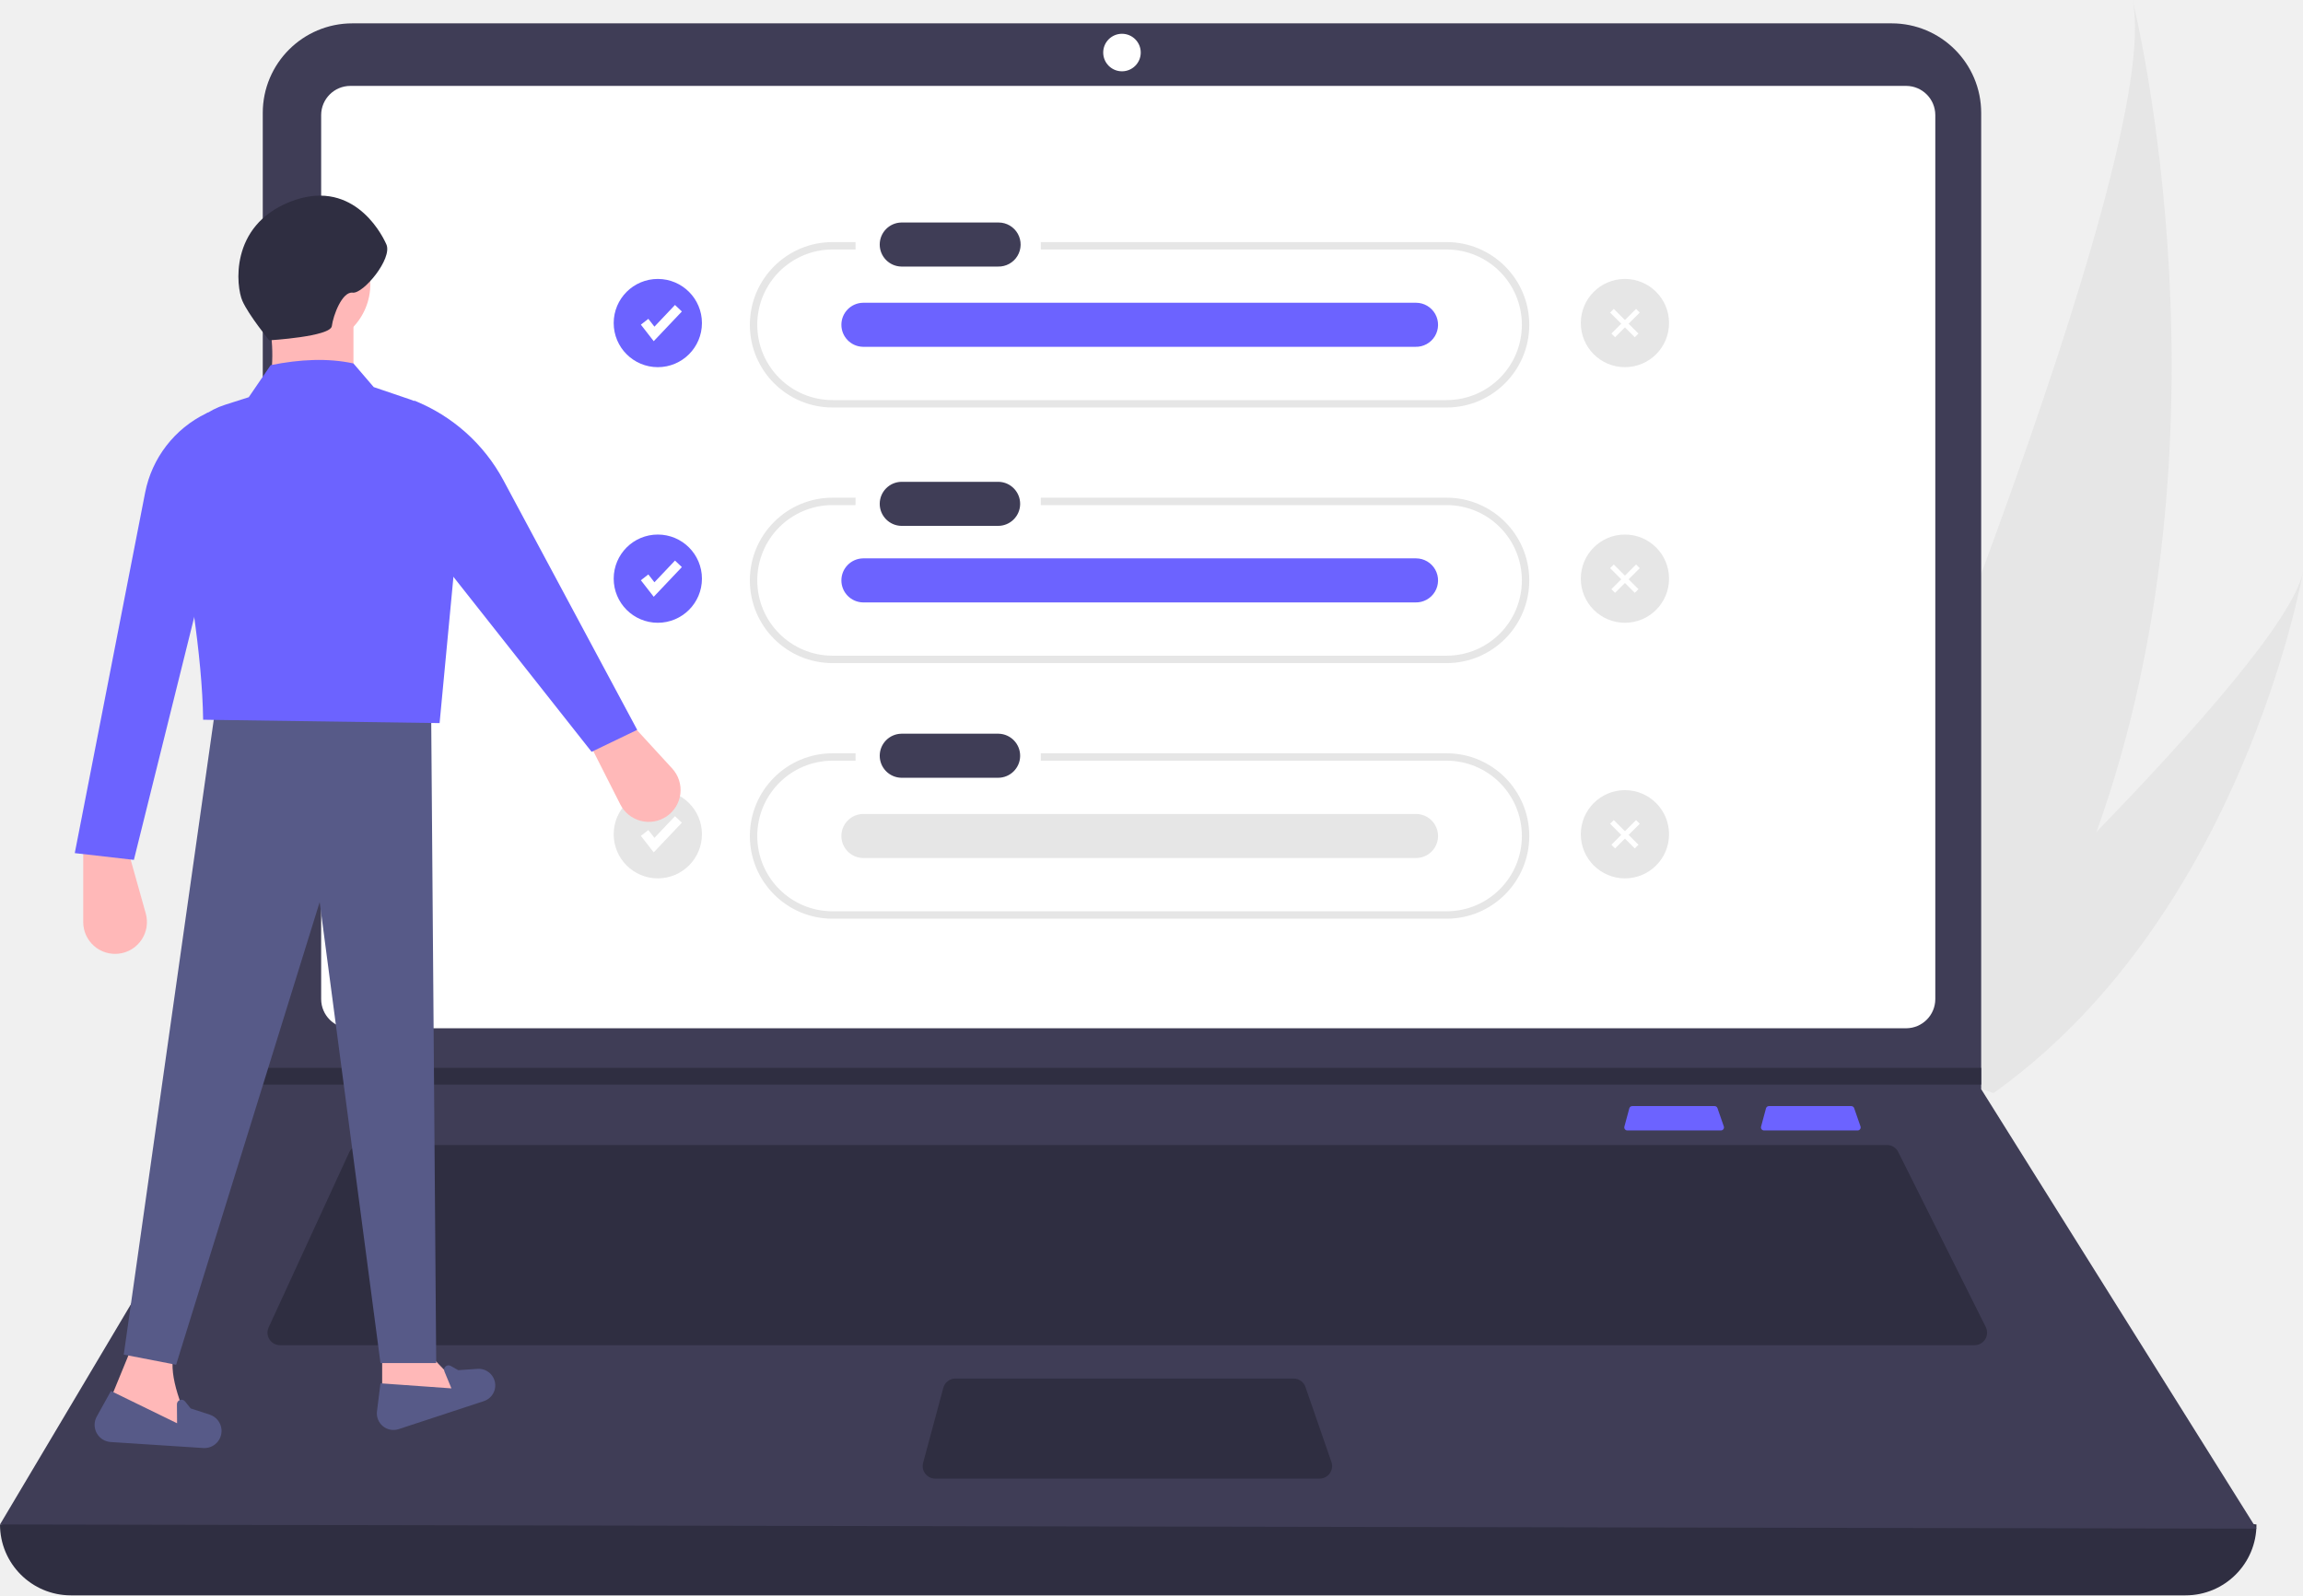
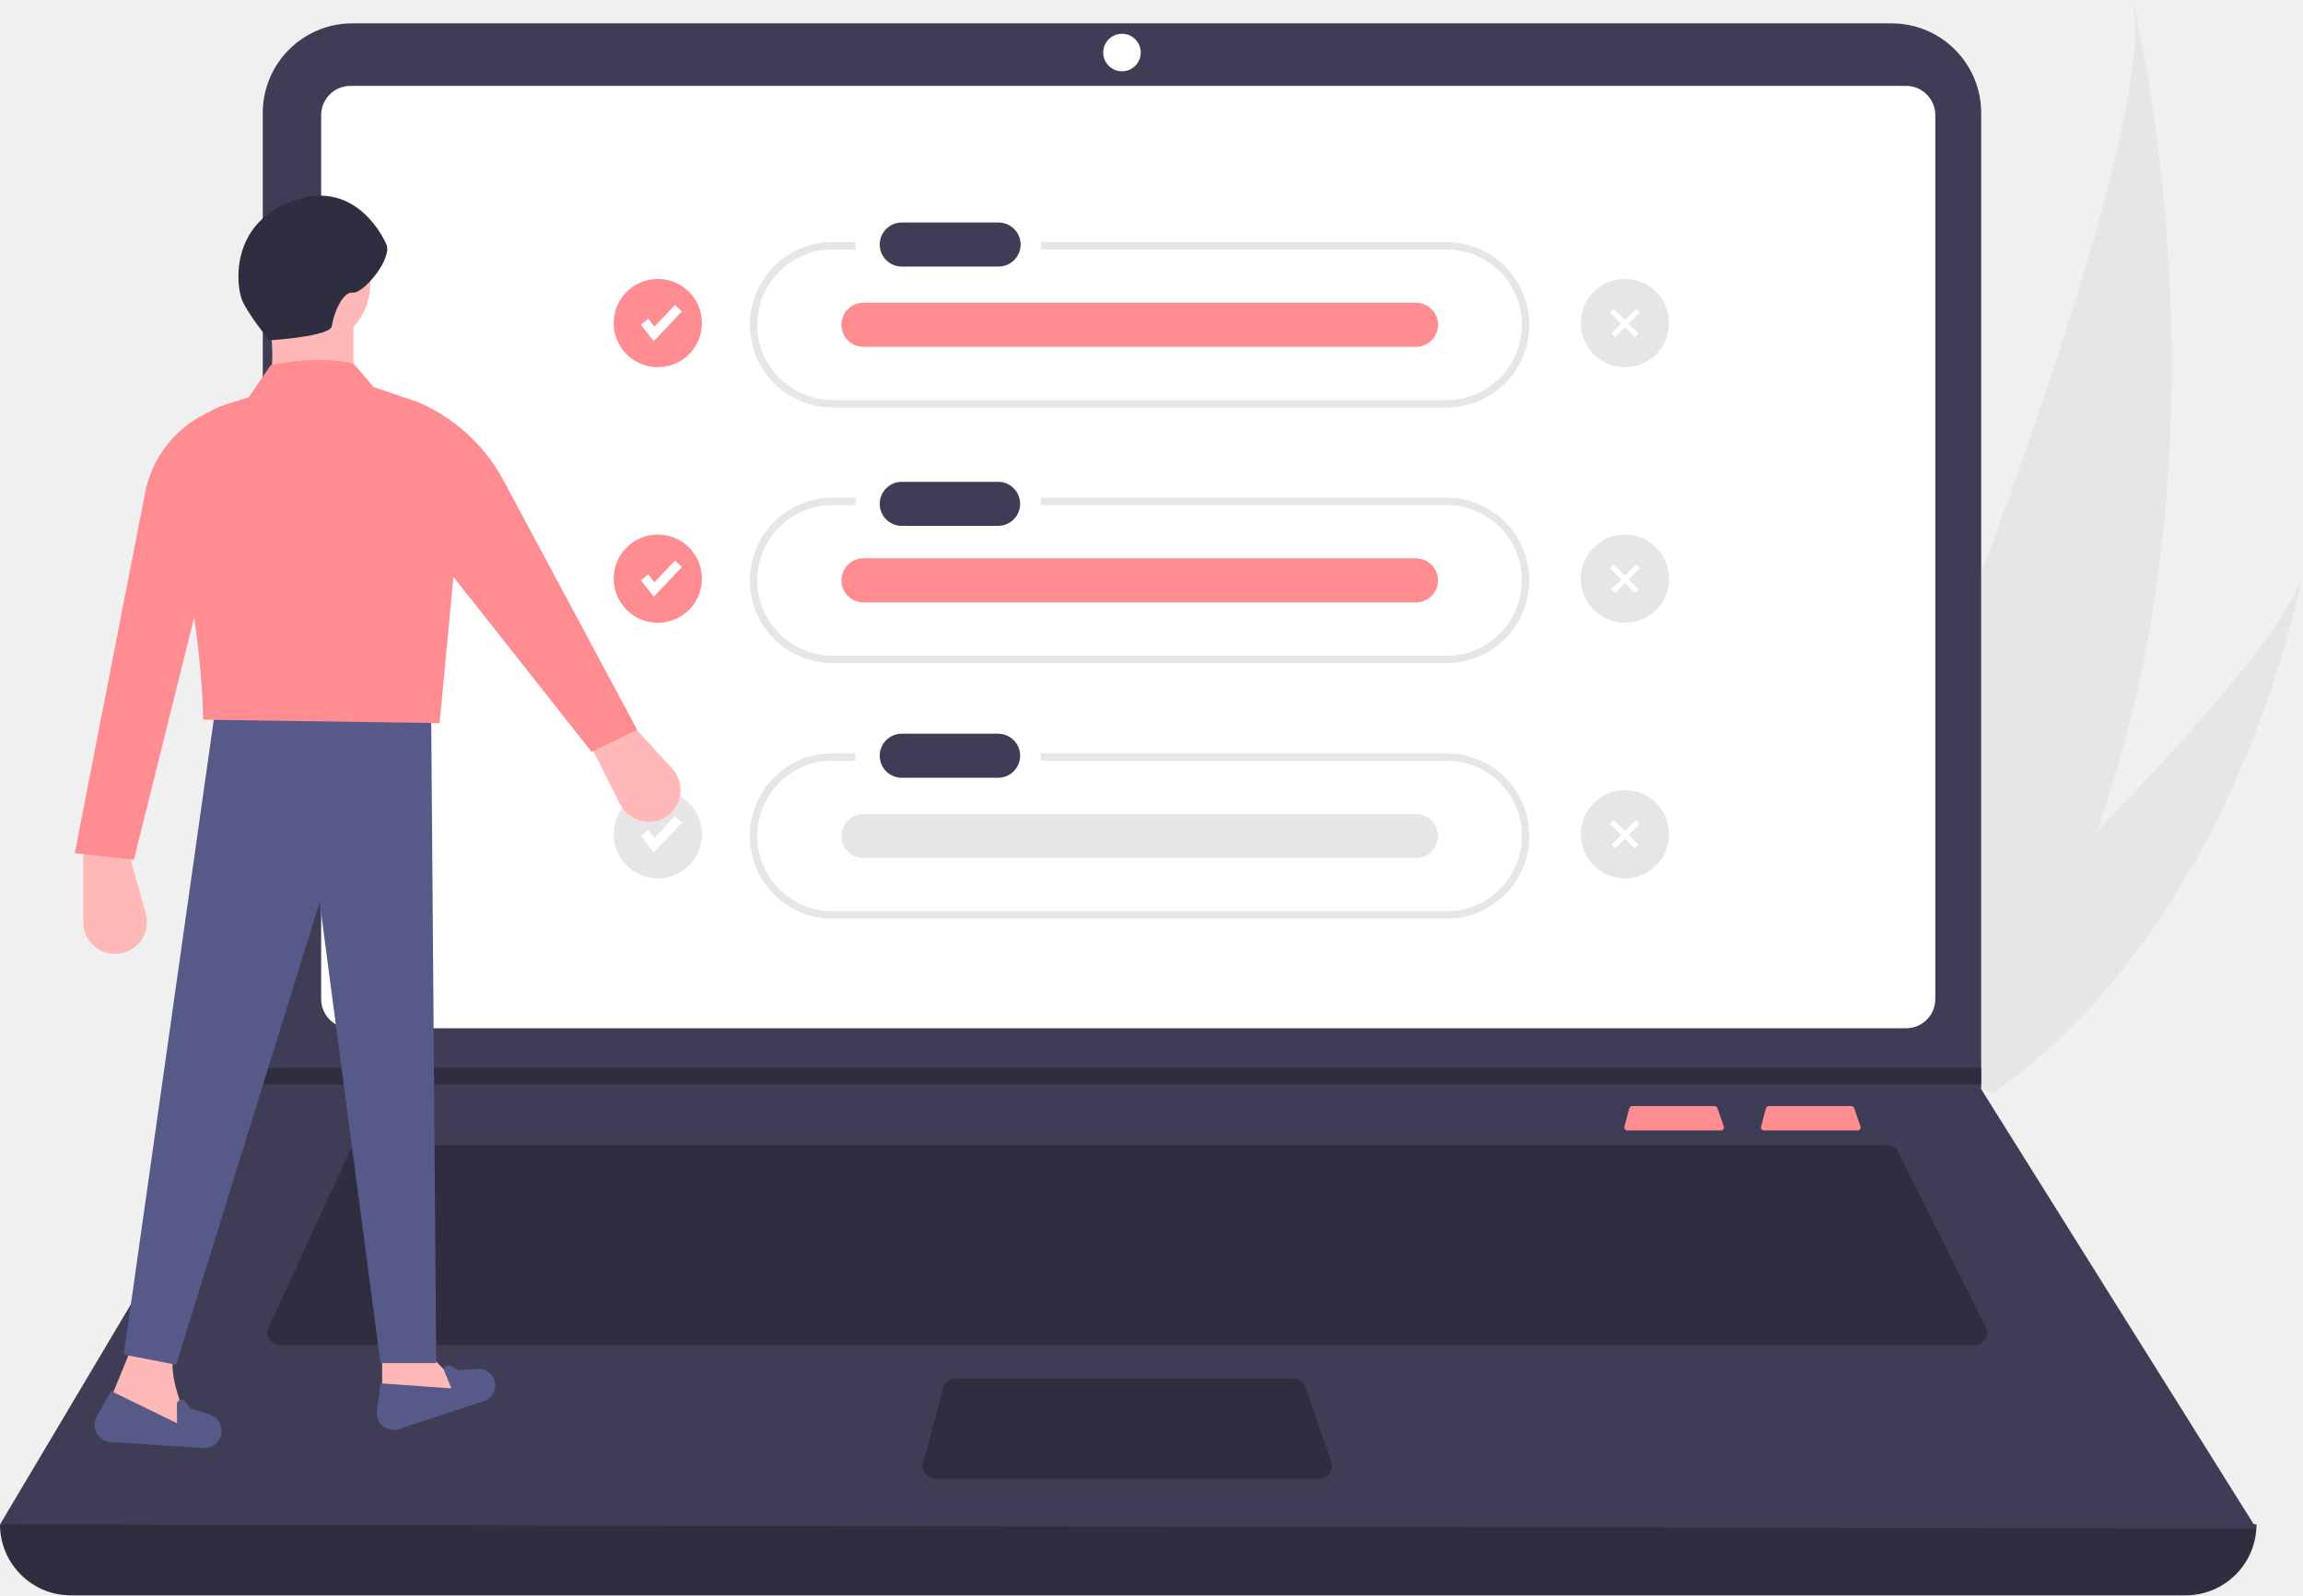
<svg xmlns="http://www.w3.org/2000/svg" id="e947267e-2fd0-4612-8553-18e563890315" data-name="Layer 1" width="808.778" height="560.418" viewBox="0 0 808.778 560.418">
  <path d="M931.874,462.004a348.201,348.201,0,0,1-45.13,86.56c-.438.618-.884,1.223-1.332,1.837L827.663,531.7c.261-.596.546-1.264.85-1.994C846.7,486.687,956.151,224.46,944.529,169.791,945.639,174.28,981.902,322.801,931.874,462.004Z" transform="translate(-195.6108 -169.7909)" fill="#e6e6e6" />
  <path d="M897.885,552.173c-.705.532-1.431,1.057-2.164,1.568l-43.321-14.03c.518-.479,1.121-1.044,1.815-1.681,11.34-10.6,45.03-42.358,77.659-76.025,35.065-36.18,68.914-74.558,72.515-91.249C1003.712,374.564,982.346,490.421,897.885,552.173Z" transform="translate(-195.6108 -169.7909)" fill="#e6e6e6" />
  <path d="M963.145,730.209H220.512a24.901,24.901,0,0,1-24.901-24.901v0q403.807-46.93,792.435,0v0A24.901,24.901,0,0,1,963.145,730.209Z" transform="translate(-195.6108 -169.7909)" fill="#2f2e41" />
  <path d="M988.046,706.773l-792.435-1.465L287.451,550.776l.439-.732V209.472a31.475,31.475,0,0,1,31.478-31.478H859.894A31.475,31.475,0,0,1,891.372,209.472v342.915Z" transform="translate(-195.6108 -169.7909)" fill="#3f3d56" />
  <path d="M318.651,199.966a10.265,10.265,0,0,0-10.253,10.253V520.748a10.265,10.265,0,0,0,10.253,10.253H865.006a10.266,10.266,0,0,0,10.253-10.253V210.219a10.265,10.265,0,0,0-10.253-10.253Z" transform="translate(-195.6108 -169.7909)" fill="#fff" />
  <path d="M322.241,572.015a4.406,4.406,0,0,0-3.992,2.558l-28.299,61.52a4.394,4.394,0,0,0,3.992,6.231H889.053a4.394,4.394,0,0,0,3.929-6.36l-30.76-61.52a4.372,4.372,0,0,0-3.929-2.429Z" transform="translate(-195.6108 -169.7909)" fill="#2f2e41" />
  <circle cx="394.021" cy="18.457" r="6.591" fill="#fff" />
  <path d="M531.137,654.042a4.401,4.401,0,0,0-4.243,3.251l-7.099,26.366a4.394,4.394,0,0,0,4.243,5.537H659.036A4.393,4.393,0,0,0,663.187,683.364l-9.126-26.366a4.397,4.397,0,0,0-4.153-2.957Z" transform="translate(-195.6108 -169.7909)" fill="#2f2e41" />
  <polygon points="695.761 375.126 695.761 380.985 91.84 380.985 92.295 380.253 92.295 375.126 695.761 375.126" fill="#2f2e41" />
  <path d="M703.615,254.83H561.125v2.603H703.615a26.451,26.451,0,0,1,0,52.902H488.003a26.451,26.451,0,0,1,0-52.902h8.057v-2.603h-8.057a29.053,29.053,0,0,0,0,58.107H703.615a29.053,29.053,0,1,0,0-58.107Z" transform="translate(-195.6108 -169.7909)" fill="#e6e6e6" />
  <path d="M703.615,344.619H561.125v2.603H703.615a26.451,26.451,0,0,1,0,52.902H488.003a26.451,26.451,0,0,1,0-52.902h8.057v-2.603h-8.057a29.053,29.053,0,0,0,0,58.107H703.615a29.053,29.053,0,1,0,0-58.107Z" transform="translate(-195.6108 -169.7909)" fill="#e6e6e6" />
  <path d="M703.615,434.407H561.125V437.01H703.615a26.451,26.451,0,1,1,0,52.902H488.003a26.451,26.451,0,0,1,0-52.902h8.057v-2.603h-8.057a29.053,29.053,0,0,0,0,58.107H703.615a29.053,29.053,0,1,0,0-58.107Z" transform="translate(-195.6108 -169.7909)" fill="#e6e6e6" />
  <path id="ab287899-84e3-434f-b92d-b2aaa12c9990" data-name="Path 40" d="M512.144,247.954a7.739,7.739,0,0,0,0,15.475h33.945a7.739,7.739,0,1,0,.254-15.475q-.127-.002-.254,0Z" transform="translate(-195.6108 -169.7909)" fill="#3f3d56" />
  <path id="af2a4b37-a3ed-4662-953e-6f9b285406f1" data-name="Path 40" d="M512.144,339.044a7.739,7.739,0,0,0,0,15.475h33.945a7.739,7.739,0,0,0,.254-15.475q-.127-.002-.254,0Z" transform="translate(-195.6108 -169.7909)" fill="#3f3d56" />
  <path id="ff7e389f-e1f1-4104-a8c8-8a888f7bdbd5" data-name="Path 40" d="M512.144,427.532a7.739,7.739,0,0,0,0,15.475h33.945a7.739,7.739,0,0,0,.254-15.475q-.127-.002-.254,0Z" transform="translate(-195.6108 -169.7909)" fill="#3f3d56" />
-   <path id="ab3f55ca-45f9-4d6f-a8ad-e44fa73330dd" data-name="Path 40" d="M498.68,276.146a7.739,7.739,0,0,0,0,15.475H692.684a7.739,7.739,0,1,0,.254-15.475q-.127-.002-.254,0Z" transform="translate(-195.6108 -169.7909)" fill="#6c63ff" />
-   <path id="b755e68c-1f13-420d-a9db-7573ff270e8f" data-name="Path 40" d="M498.68,365.935a7.739,7.739,0,0,0,0,15.475H692.684a7.739,7.739,0,1,0,.254-15.475q-.127-.002-.254,0Z" transform="translate(-195.6108 -169.7909)" fill="#6c63ff" />
+   <path id="ab3f55ca-45f9-4d6f-a8ad-e44fa73330dd" data-name="Path 40" d="M498.68,276.146a7.739,7.739,0,0,0,0,15.475H692.684a7.739,7.739,0,1,0,.254-15.475q-.127-.002-.254,0Z" transform="translate(-195.6108 -169.7909)" fill="#fe8c90" />
+   <path id="b755e68c-1f13-420d-a9db-7573ff270e8f" data-name="Path 40" d="M498.68,365.935a7.739,7.739,0,0,0,0,15.475H692.684a7.739,7.739,0,1,0,.254-15.475q-.127-.002-.254,0Z" transform="translate(-195.6108 -169.7909)" fill="#fe8c90" />
  <path id="f0f56a0b-ed67-4282-9bfe-4d2fc6a8304e" data-name="Path 40" d="M498.68,455.723a7.739,7.739,0,0,0,0,15.475H692.684a7.739,7.739,0,1,0,.254-15.475q-.127-.002-.254,0Z" transform="translate(-195.6108 -169.7909)" fill="#e6e6e6" />
-   <circle cx="231.015" cy="113.483" r="15.495" fill="#6c63ff" />
+   <circle cx="231.015" cy="113.483" r="15.495" fill="#fe8c90" />
  <polygon points="229.577 119.849 225.063 114.045 227.688 112.003 229.826 114.751 237.046 107.129 239.461 109.417 229.577 119.849" fill="#fff" />
-   <circle cx="231.015" cy="203.272" r="15.495" fill="#6c63ff" />
+   <circle cx="231.015" cy="203.272" r="15.495" fill="#fe8c90" />
  <polygon points="229.577 209.638 225.063 203.834 227.688 201.792 229.826 204.54 237.046 196.918 239.461 199.206 229.577 209.638" fill="#fff" />
  <circle cx="231.015" cy="293.06" r="15.495" fill="#e6e6e6" />
  <circle cx="570.65" cy="113.483" r="15.495" fill="#e6e6e6" />
  <circle cx="570.65" cy="203.272" r="15.495" fill="#e6e6e6" />
  <circle cx="570.65" cy="293.06" r="15.495" fill="#e6e6e6" />
  <polygon points="229.577 299.427 225.063 293.623 227.688 291.581 229.826 294.329 237.046 286.707 239.461 288.994 229.577 299.427" fill="#fff" />
  <rect x="765.121" y="277.147" width="1.824" height="12.254" transform="translate(-171.5497 454.8453) rotate(-45)" fill="#fff" />
  <rect x="760.362" y="282.362" width="12.254" height="1.824" transform="translate(-171.4161 455.1678) rotate(-45)" fill="#fff" />
  <rect x="765.121" y="366.936" width="1.824" height="12.254" transform="translate(-235.0399 481.1438) rotate(-45)" fill="#fff" />
  <rect x="760.362" y="372.151" width="12.254" height="1.824" transform="translate(-234.9064 481.4663) rotate(-45)" fill="#fff" />
  <rect x="765.121" y="456.725" width="1.824" height="12.254" transform="translate(-298.5302 507.4424) rotate(-45)" fill="#fff" />
  <rect x="760.362" y="461.939" width="12.254" height="1.824" transform="translate(-298.3966 507.7648) rotate(-45)" fill="#fff" />
  <path d="M429.606,456.644l0,0a11.189,11.189,0,0,0,2.072-16.896l-14.875-16.215-14.288,7.234,10.936,21.599A11.189,11.189,0,0,0,429.606,456.644Z" transform="translate(-195.6108 -169.7909)" fill="#ffb8b8" />
  <path d="M237.317,504.799h0a11.189,11.189,0,0,0,9.48-14.138l-5.947-21.186H224.836v24.209A11.189,11.189,0,0,0,237.317,504.799Z" transform="translate(-195.6108 -169.7909)" fill="#ffb8b8" />
  <polygon points="134.211 494.829 164.462 490.084 152.006 477.034 134.211 477.034 134.211 494.829" fill="#ffb8b8" />
  <path d="M232.547,665.806l31.437,8.304c-5.79-12.011-9.356-22.639-7.118-29.657l-14.829-1.779Z" transform="translate(-195.6108 -169.7909)" fill="#ffb8b8" />
  <polygon points="43.46 475.848 61.848 479.407 112.265 316.886 133.618 478.814 153.192 478.814 151.412 249.861 75.49 249.861 43.46 475.848" fill="#575a88" />
  <path d="M335.613,671.822l29.922-9.843a5.819,5.819,0,0,0,3.387-8.131h0a5.819,5.819,0,0,0-5.597-3.204l-6.788.459-2.66-1.497a1.547,1.547,0,0,0-2.19,1.938l2.453,5.957-24.912-1.779-1.229,9.833A5.835,5.835,0,0,0,335.613,671.822Z" transform="translate(-195.6108 -169.7909)" fill="#575a88" />
  <path d="M234.479,676.347l32.527,2.109a6.022,6.022,0,0,0,6.392-6.497h0a6.022,6.022,0,0,0-4.136-5.237l-6.693-2.182-1.975-2.465a1.601,1.601,0,0,0-2.85,1.014l.054,6.667-23.228-11.331-4.978,8.965A6.038,6.038,0,0,0,234.479,676.347Z" transform="translate(-195.6108 -169.7909)" fill="#575a88" />
  <circle cx="108.113" cy="99.796" r="21.946" fill="#ffb8b8" />
  <path d="M289.488,309.92h30.25v-29.064H289.488C291.988,289.832,291.665,299.612,289.488,309.92Z" transform="translate(-195.6108 -169.7909)" fill="#ffb8b8" />
-   <path d="M266.949,422.617l83.04,1.186,8.304-87.73a27.397,27.397,0,0,0-18.587-25.942l-12.85-4.364-7.118-8.304c-8.986-1.942-18.764-1.471-29.064.593l-7.711,11.27-8.303,2.65A27.312,27.312,0,0,0,255.663,338.763C261.842,370.677,266.646,400.338,266.949,422.617Z" transform="translate(-195.6108 -169.7909)" fill="#6c63ff" />
-   <path d="M221.87,469.476l20.76,2.373,23.726-95.496,2.373-61.687-.7.339A39.291,39.291,0,0,0,246.578,342.848Z" transform="translate(-195.6108 -169.7909)" fill="#6c63ff" />
-   <path d="M403.372,433.887l16.015-7.711-46.973-87.651a61.413,61.413,0,0,0-31.321-28.012h0l8.897,55.755Z" transform="translate(-195.6108 -169.7909)" fill="#6c63ff" />
+   <path d="M266.949,422.617l83.04,1.186,8.304-87.73a27.397,27.397,0,0,0-18.587-25.942l-12.85-4.364-7.118-8.304c-8.986-1.942-18.764-1.471-29.064.593l-7.711,11.27-8.303,2.65A27.312,27.312,0,0,0,255.663,338.763C261.842,370.677,266.646,400.338,266.949,422.617Z" transform="translate(-195.6108 -169.7909)" fill="#fe8c90" />
+   <path d="M221.87,469.476l20.76,2.373,23.726-95.496,2.373-61.687-.7.339A39.291,39.291,0,0,0,246.578,342.848Z" transform="translate(-195.6108 -169.7909)" fill="#fe8c90" />
+   <path d="M403.372,433.887l16.015-7.711-46.973-87.651a61.413,61.413,0,0,0-31.321-28.012h0l8.897,55.755Z" transform="translate(-195.6108 -169.7909)" fill="#fe8c90" />
  <path d="M290.16,289.339s21.52-1.276,21.986-4.999,3.608-12.214,7.33-11.748,14.038-11.943,11.829-16.945-12.637-23.419-33.926-14.931-18.849,29.776-16.64,34.779S290.16,289.339,290.16,289.339Z" transform="translate(-195.6108 -169.7909)" fill="#2f2e41" />
-   <path d="M816.83,558.338a1.072,1.072,0,0,0-1.033.792l-1.729,6.42a1.07,1.07,0,0,0,1.033,1.348H847.975a1.07,1.07,0,0,0,1.011-1.42l-2.222-6.42a1.071,1.071,0,0,0-1.011-.72Z" transform="translate(-195.6108 -169.7909)" fill="#6c63ff" />
-   <path d="M768.83,558.338a1.072,1.072,0,0,0-1.033.792l-1.729,6.42a1.07,1.07,0,0,0,1.033,1.348H799.975a1.07,1.07,0,0,0,1.011-1.42l-2.222-6.42a1.071,1.071,0,0,0-1.011-.72Z" transform="translate(-195.6108 -169.7909)" fill="#6c63ff" />
+   <path d="M816.83,558.338a1.072,1.072,0,0,0-1.033.792l-1.729,6.42a1.07,1.07,0,0,0,1.033,1.348H847.975a1.07,1.07,0,0,0,1.011-1.42l-2.222-6.42a1.071,1.071,0,0,0-1.011-.72Z" transform="translate(-195.6108 -169.7909)" fill="#fe8c90" />
+   <path d="M768.83,558.338a1.072,1.072,0,0,0-1.033.792l-1.729,6.42a1.07,1.07,0,0,0,1.033,1.348H799.975a1.07,1.07,0,0,0,1.011-1.42l-2.222-6.42a1.071,1.071,0,0,0-1.011-.72Z" transform="translate(-195.6108 -169.7909)" fill="#fe8c90" />
</svg>
